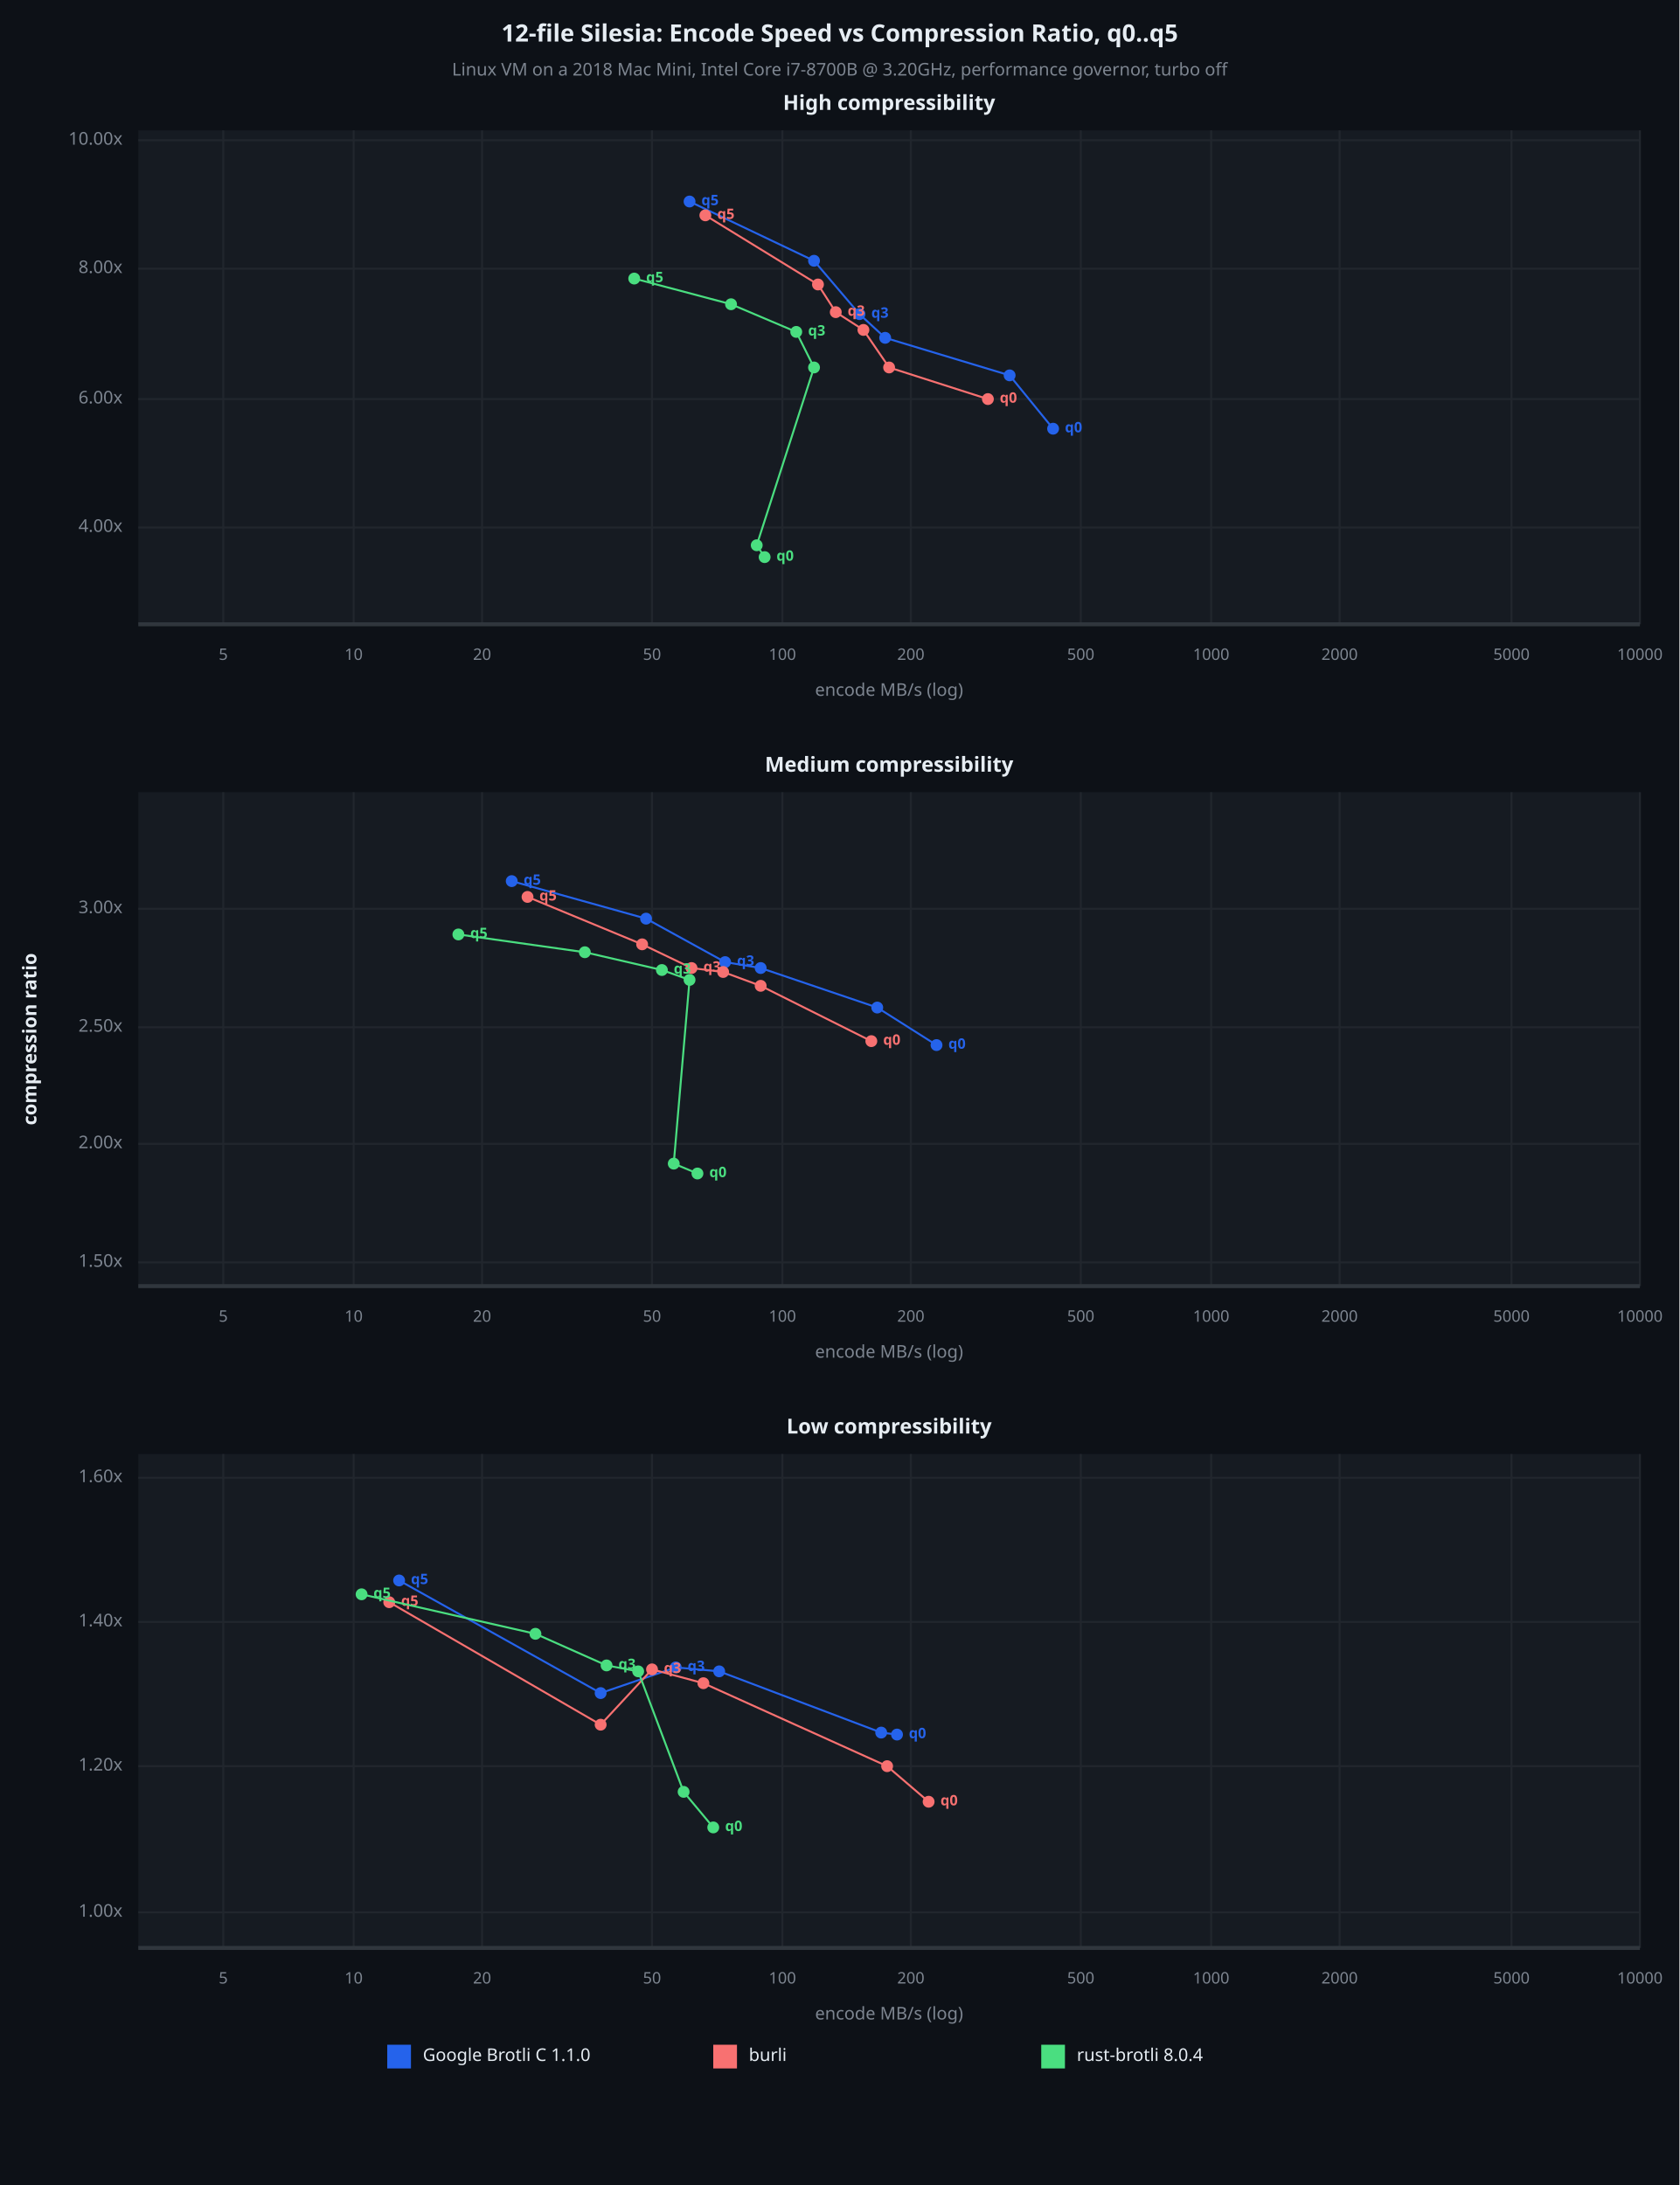
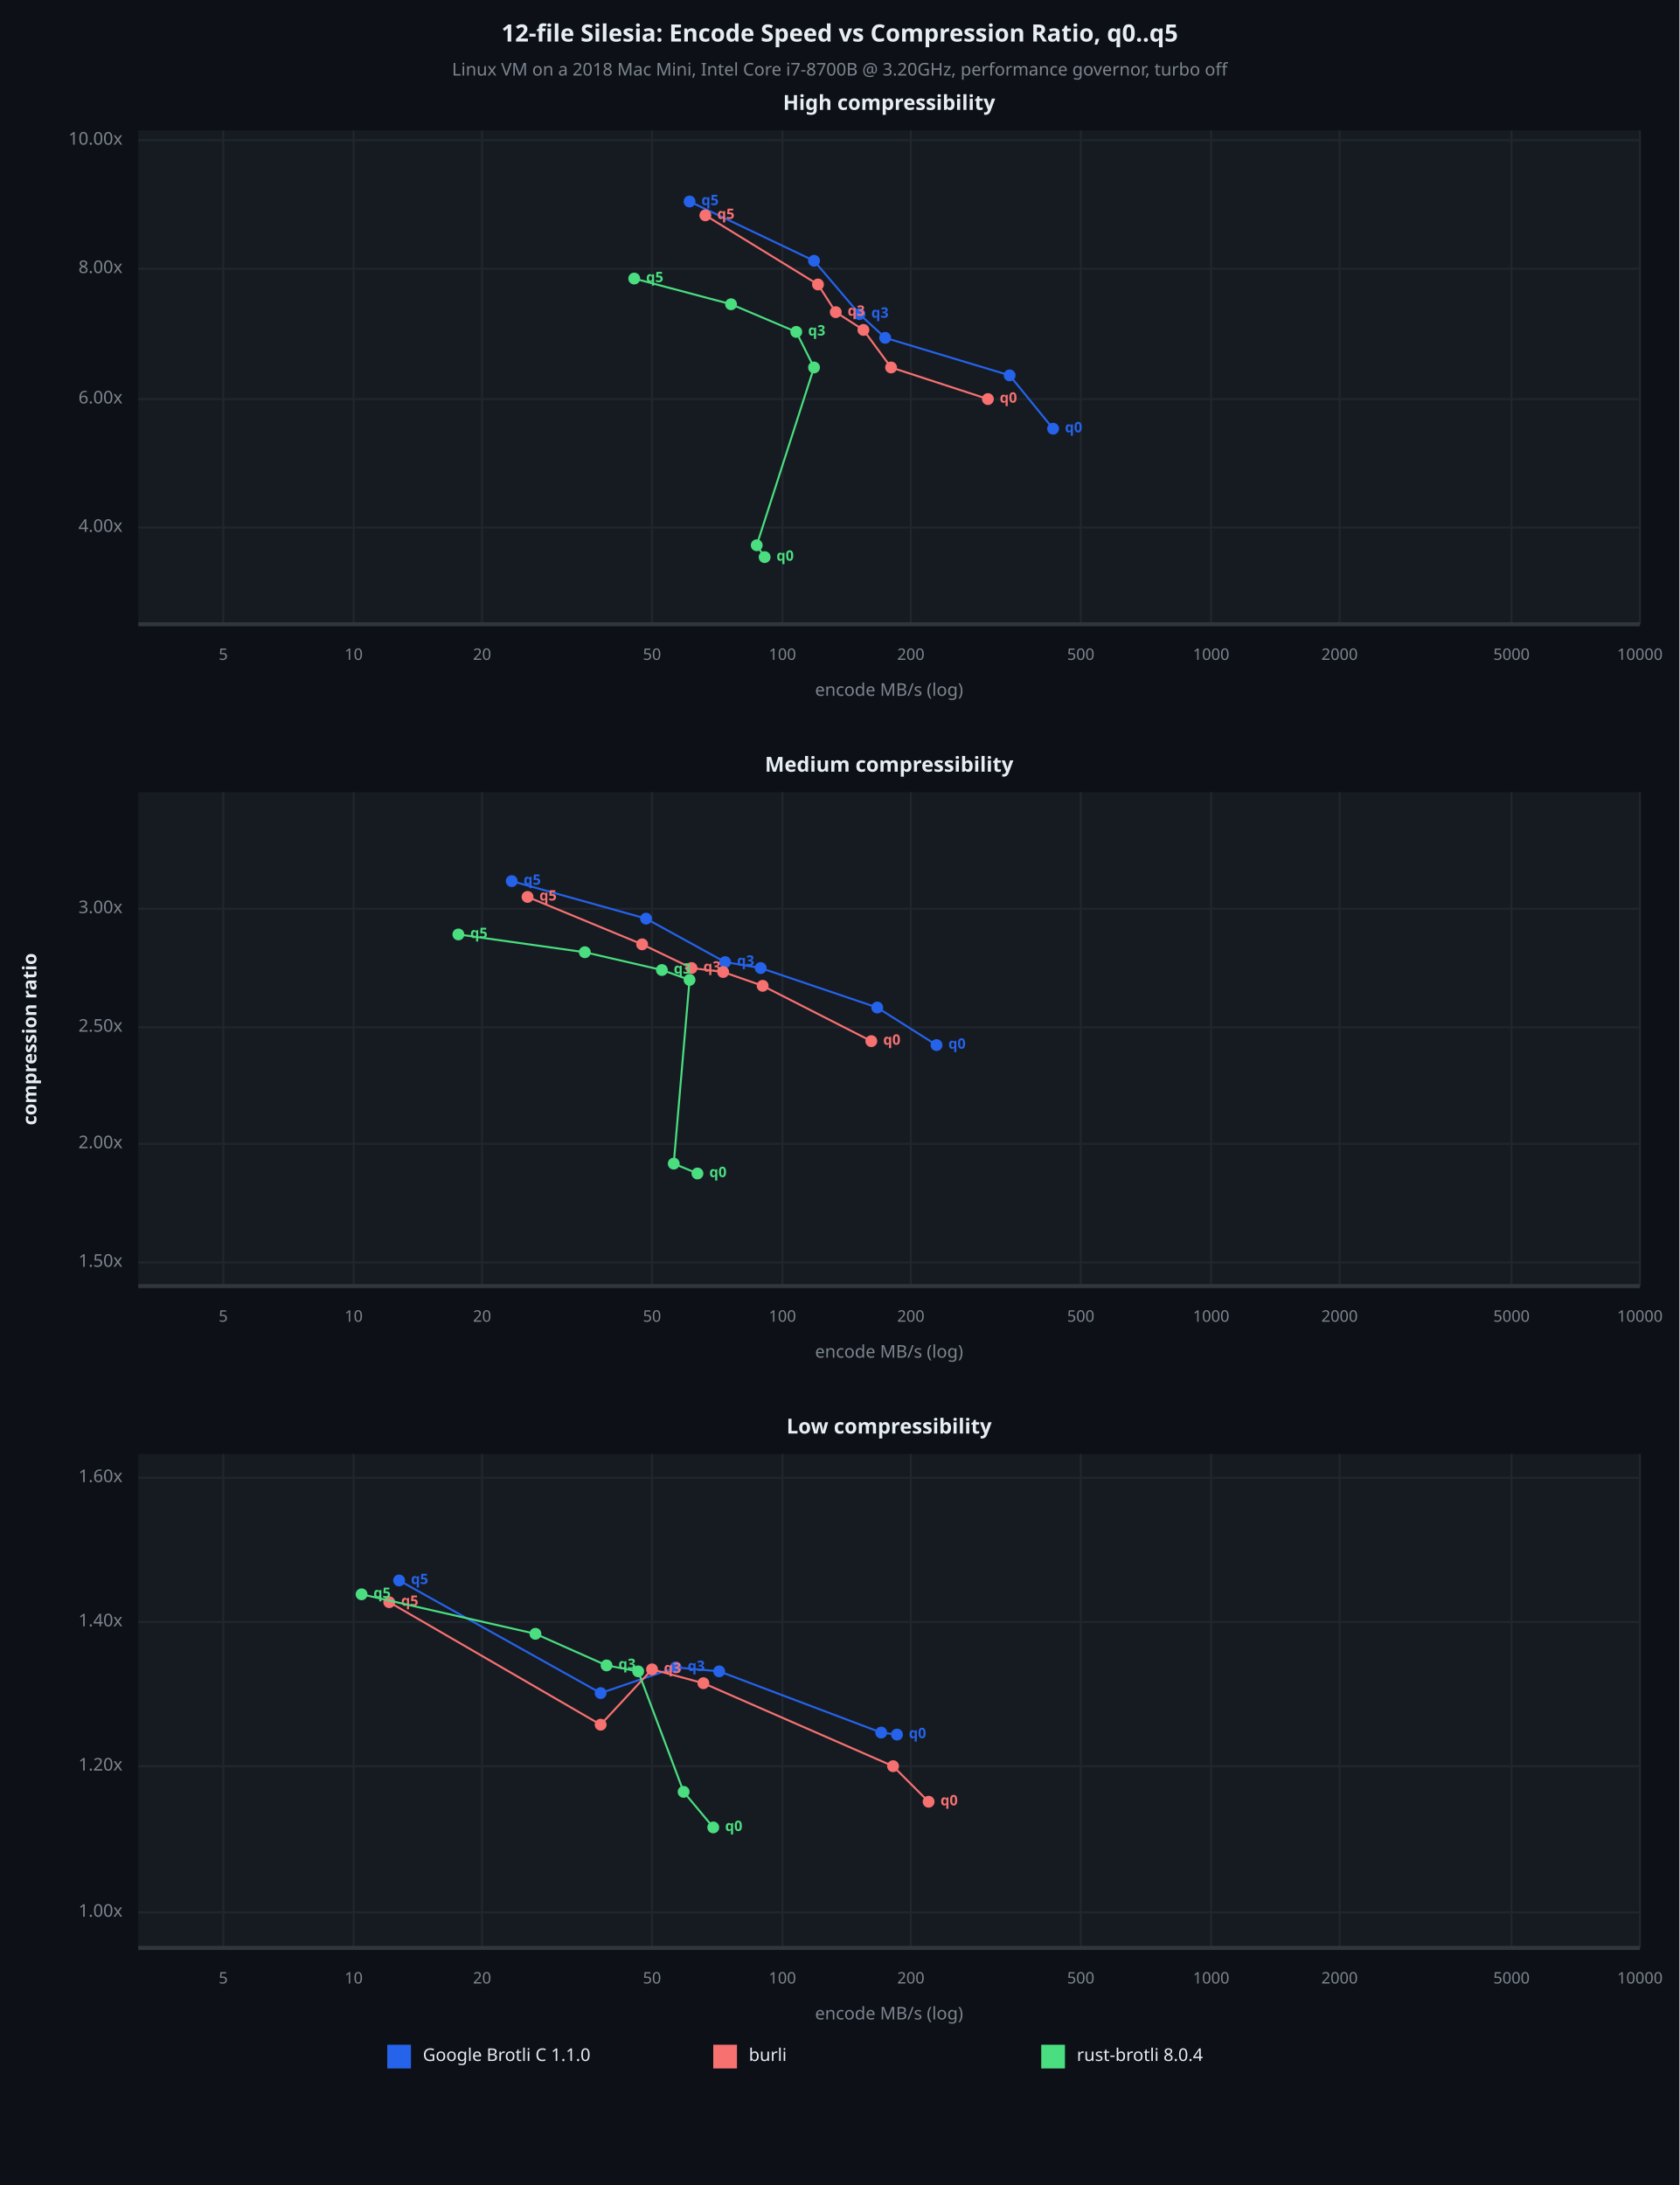
<svg xmlns="http://www.w3.org/2000/svg" viewBox="0 0 850 1106" font-family="system-ui, -apple-system, sans-serif">
  <rect x="0" y="0" width="850" height="1106" opacity="1" fill="#0D1117" stroke="none" />
  <text x="425" y="18" dy="0.5ex" text-anchor="middle" font-family="sans-serif" font-size="12.097" opacity="1" fill="#E6EDF3" font-weight="bold">
12-file Silesia: Encode Speed vs Compression Ratio, q0..q5
</text>
  <text x="425" y="36" dy="0.5ex" text-anchor="middle" font-family="sans-serif" font-size="8.871" opacity="1" fill="#7D8590">
Linux VM on a 2018 Mac Mini, Intel Core i7-8700B @ 3.20GHz, performance governor, turbo off
</text>
  <rect x="70" y="66" width="760" height="250" opacity="1" fill="#161B22" stroke="none" />
  <text x="450" y="53" dy="0.5ex" text-anchor="middle" font-family="sans-serif" font-size="10.484" opacity="1" fill="#E6EDF3" font-weight="bold">
High compressibility
</text>
  <polyline fill="none" opacity="1" stroke="#21262D" stroke-width="1" points="113,66 113,316 " />
  <text x="113" y="332" dy="0.5ex" text-anchor="middle" font-family="sans-serif" font-size="8.065" opacity="1" fill="#7D8590">
5
</text>
  <polyline fill="none" opacity="1" stroke="#21262D" stroke-width="1" points="179,66 179,316 " />
  <text x="179" y="332" dy="0.5ex" text-anchor="middle" font-family="sans-serif" font-size="8.065" opacity="1" fill="#7D8590">
10
</text>
  <polyline fill="none" opacity="1" stroke="#21262D" stroke-width="1" points="244,66 244,316 " />
  <text x="244" y="332" dy="0.5ex" text-anchor="middle" font-family="sans-serif" font-size="8.065" opacity="1" fill="#7D8590">
20
</text>
  <polyline fill="none" opacity="1" stroke="#21262D" stroke-width="1" points="330,66 330,316 " />
  <text x="330" y="332" dy="0.5ex" text-anchor="middle" font-family="sans-serif" font-size="8.065" opacity="1" fill="#7D8590">
50
</text>
  <polyline fill="none" opacity="1" stroke="#21262D" stroke-width="1" points="396,66 396,316 " />
  <text x="396" y="332" dy="0.5ex" text-anchor="middle" font-family="sans-serif" font-size="8.065" opacity="1" fill="#7D8590">
100
</text>
  <polyline fill="none" opacity="1" stroke="#21262D" stroke-width="1" points="461,66 461,316 " />
  <text x="461" y="332" dy="0.5ex" text-anchor="middle" font-family="sans-serif" font-size="8.065" opacity="1" fill="#7D8590">
200
</text>
  <polyline fill="none" opacity="1" stroke="#21262D" stroke-width="1" points="547,66 547,316 " />
  <text x="547" y="332" dy="0.5ex" text-anchor="middle" font-family="sans-serif" font-size="8.065" opacity="1" fill="#7D8590">
500
</text>
  <polyline fill="none" opacity="1" stroke="#21262D" stroke-width="1" points="613,66 613,316 " />
  <text x="613" y="332" dy="0.5ex" text-anchor="middle" font-family="sans-serif" font-size="8.065" opacity="1" fill="#7D8590">
1000
</text>
  <polyline fill="none" opacity="1" stroke="#21262D" stroke-width="1" points="678,66 678,316 " />
  <text x="678" y="332" dy="0.5ex" text-anchor="middle" font-family="sans-serif" font-size="8.065" opacity="1" fill="#7D8590">
2000
</text>
  <polyline fill="none" opacity="1" stroke="#21262D" stroke-width="1" points="765,66 765,316 " />
  <text x="765" y="332" dy="0.5ex" text-anchor="middle" font-family="sans-serif" font-size="8.065" opacity="1" fill="#7D8590">
5000
</text>
  <polyline fill="none" opacity="1" stroke="#21262D" stroke-width="1" points="830,66 830,316 " />
  <text x="830" y="332" dy="0.5ex" text-anchor="middle" font-family="sans-serif" font-size="8.065" opacity="1" fill="#7D8590">
10000
</text>
  <polyline fill="none" opacity="1" stroke="#21262D" stroke-width="1" points="70,267 830,267 " />
  <text x="62" y="267" dy="0.5ex" text-anchor="end" font-family="sans-serif" font-size="8.871" opacity="1" fill="#7D8590">
4.00x
</text>
  <polyline fill="none" opacity="1" stroke="#21262D" stroke-width="1" points="70,202 830,202 " />
  <text x="62" y="202" dy="0.5ex" text-anchor="end" font-family="sans-serif" font-size="8.871" opacity="1" fill="#7D8590">
6.00x
</text>
  <polyline fill="none" opacity="1" stroke="#21262D" stroke-width="1" points="70,136 830,136 " />
  <text x="62" y="136" dy="0.5ex" text-anchor="end" font-family="sans-serif" font-size="8.871" opacity="1" fill="#7D8590">
8.00x
</text>
  <polyline fill="none" opacity="1" stroke="#21262D" stroke-width="1" points="70,71 830,71 " />
  <text x="62" y="71" dy="0.5ex" text-anchor="end" font-family="sans-serif" font-size="8.871" opacity="1" fill="#7D8590">
10.00x
</text>
  <polyline fill="none" opacity="1" stroke="#30363D" stroke-width="2" points="70,316 830,316 " />
  <polyline fill="none" opacity="1" stroke="#2563EB" stroke-width="1" points="533,217 511,190 448,171 435,159 412,132 349,102 " />
  <circle cx="533" cy="217" r="3" opacity="1" fill="#2563EB" stroke="none" stroke-width="1" />
  <text x="539" y="217" dy="0.5ex" text-anchor="start" font-family="sans-serif" font-size="7.258" opacity="1" fill="#2563EB" font-weight="bold">
q0
</text>
  <circle cx="511" cy="190" r="3" opacity="1" fill="#2563EB" stroke="none" stroke-width="1" />
  <circle cx="448" cy="171" r="3" opacity="1" fill="#2563EB" stroke="none" stroke-width="1" />
  <circle cx="435" cy="159" r="3" opacity="1" fill="#2563EB" stroke="none" stroke-width="1" />
  <text x="441" y="159" dy="0.5ex" text-anchor="start" font-family="sans-serif" font-size="7.258" opacity="1" fill="#2563EB" font-weight="bold">
q3
</text>
  <circle cx="412" cy="132" r="3" opacity="1" fill="#2563EB" stroke="none" stroke-width="1" />
  <circle cx="349" cy="102" r="3" opacity="1" fill="#2563EB" stroke="none" stroke-width="1" />
  <text x="355" y="102" dy="0.5ex" text-anchor="start" font-family="sans-serif" font-size="7.258" opacity="1" fill="#2563EB" font-weight="bold">
q5
</text>
-   <polyline fill="none" opacity="1" stroke="#F87171" stroke-width="1" points="500,202 450,186 437,167 423,158 414,144 357,109 " />
+   <polyline fill="none" opacity="1" stroke="#F87171" stroke-width="1" points="500,202 451,186 437,167 423,158 414,144 357,109 " />
  <circle cx="500" cy="202" r="3" opacity="1" fill="#F87171" stroke="none" stroke-width="1" />
  <text x="506" y="202" dy="0.5ex" text-anchor="start" font-family="sans-serif" font-size="7.258" opacity="1" fill="#F87171" font-weight="bold">
q0
</text>
-   <circle cx="450" cy="186" r="3" opacity="1" fill="#F87171" stroke="none" stroke-width="1" />
+   <circle cx="451" cy="186" r="3" opacity="1" fill="#F87171" stroke="none" stroke-width="1" />
  <circle cx="437" cy="167" r="3" opacity="1" fill="#F87171" stroke="none" stroke-width="1" />
  <circle cx="423" cy="158" r="3" opacity="1" fill="#F87171" stroke="none" stroke-width="1" />
  <text x="429" y="158" dy="0.5ex" text-anchor="start" font-family="sans-serif" font-size="7.258" opacity="1" fill="#F87171" font-weight="bold">
q3
</text>
  <circle cx="414" cy="144" r="3" opacity="1" fill="#F87171" stroke="none" stroke-width="1" />
  <circle cx="357" cy="109" r="3" opacity="1" fill="#F87171" stroke="none" stroke-width="1" />
  <text x="363" y="109" dy="0.5ex" text-anchor="start" font-family="sans-serif" font-size="7.258" opacity="1" fill="#F87171" font-weight="bold">
q5
</text>
  <polyline fill="none" opacity="1" stroke="#4ADE80" stroke-width="1" points="387,282 383,276 412,186 403,168 370,154 321,141 " />
  <circle cx="387" cy="282" r="3" opacity="1" fill="#4ADE80" stroke="none" stroke-width="1" />
  <text x="393" y="282" dy="0.5ex" text-anchor="start" font-family="sans-serif" font-size="7.258" opacity="1" fill="#4ADE80" font-weight="bold">
q0
</text>
  <circle cx="383" cy="276" r="3" opacity="1" fill="#4ADE80" stroke="none" stroke-width="1" />
  <circle cx="412" cy="186" r="3" opacity="1" fill="#4ADE80" stroke="none" stroke-width="1" />
  <circle cx="403" cy="168" r="3" opacity="1" fill="#4ADE80" stroke="none" stroke-width="1" />
  <text x="409" y="168" dy="0.5ex" text-anchor="start" font-family="sans-serif" font-size="7.258" opacity="1" fill="#4ADE80" font-weight="bold">
q3
</text>
  <circle cx="370" cy="154" r="3" opacity="1" fill="#4ADE80" stroke="none" stroke-width="1" />
  <circle cx="321" cy="141" r="3" opacity="1" fill="#4ADE80" stroke="none" stroke-width="1" />
  <text x="327" y="141" dy="0.5ex" text-anchor="start" font-family="sans-serif" font-size="7.258" opacity="1" fill="#4ADE80" font-weight="bold">
q5
</text>
  <text x="450" y="350" dy="0.5ex" text-anchor="middle" font-family="sans-serif" font-size="8.871" opacity="1" fill="#7D8590">
encode MB/s (log)
</text>
  <rect x="70" y="401" width="760" height="250" opacity="1" fill="#161B22" stroke="none" />
  <text x="450" y="388" dy="0.5ex" text-anchor="middle" font-family="sans-serif" font-size="10.484" opacity="1" fill="#E6EDF3" font-weight="bold">
Medium compressibility
</text>
  <polyline fill="none" opacity="1" stroke="#21262D" stroke-width="1" points="113,401 113,651 " />
  <text x="113" y="667" dy="0.5ex" text-anchor="middle" font-family="sans-serif" font-size="8.065" opacity="1" fill="#7D8590">
5
</text>
  <polyline fill="none" opacity="1" stroke="#21262D" stroke-width="1" points="179,401 179,651 " />
  <text x="179" y="667" dy="0.5ex" text-anchor="middle" font-family="sans-serif" font-size="8.065" opacity="1" fill="#7D8590">
10
</text>
  <polyline fill="none" opacity="1" stroke="#21262D" stroke-width="1" points="244,401 244,651 " />
  <text x="244" y="667" dy="0.5ex" text-anchor="middle" font-family="sans-serif" font-size="8.065" opacity="1" fill="#7D8590">
20
</text>
  <polyline fill="none" opacity="1" stroke="#21262D" stroke-width="1" points="330,401 330,651 " />
  <text x="330" y="667" dy="0.5ex" text-anchor="middle" font-family="sans-serif" font-size="8.065" opacity="1" fill="#7D8590">
50
</text>
  <polyline fill="none" opacity="1" stroke="#21262D" stroke-width="1" points="396,401 396,651 " />
  <text x="396" y="667" dy="0.5ex" text-anchor="middle" font-family="sans-serif" font-size="8.065" opacity="1" fill="#7D8590">
100
</text>
  <polyline fill="none" opacity="1" stroke="#21262D" stroke-width="1" points="461,401 461,651 " />
  <text x="461" y="667" dy="0.5ex" text-anchor="middle" font-family="sans-serif" font-size="8.065" opacity="1" fill="#7D8590">
200
</text>
  <polyline fill="none" opacity="1" stroke="#21262D" stroke-width="1" points="547,401 547,651 " />
  <text x="547" y="667" dy="0.5ex" text-anchor="middle" font-family="sans-serif" font-size="8.065" opacity="1" fill="#7D8590">
500
</text>
  <polyline fill="none" opacity="1" stroke="#21262D" stroke-width="1" points="613,401 613,651 " />
  <text x="613" y="667" dy="0.5ex" text-anchor="middle" font-family="sans-serif" font-size="8.065" opacity="1" fill="#7D8590">
1000
</text>
  <polyline fill="none" opacity="1" stroke="#21262D" stroke-width="1" points="678,401 678,651 " />
  <text x="678" y="667" dy="0.5ex" text-anchor="middle" font-family="sans-serif" font-size="8.065" opacity="1" fill="#7D8590">
2000
</text>
  <polyline fill="none" opacity="1" stroke="#21262D" stroke-width="1" points="765,401 765,651 " />
  <text x="765" y="667" dy="0.5ex" text-anchor="middle" font-family="sans-serif" font-size="8.065" opacity="1" fill="#7D8590">
5000
</text>
  <polyline fill="none" opacity="1" stroke="#21262D" stroke-width="1" points="830,401 830,651 " />
  <text x="830" y="667" dy="0.5ex" text-anchor="middle" font-family="sans-serif" font-size="8.065" opacity="1" fill="#7D8590">
10000
</text>
  <polyline fill="none" opacity="1" stroke="#21262D" stroke-width="1" points="70,639 830,639 " />
  <text x="62" y="639" dy="0.5ex" text-anchor="end" font-family="sans-serif" font-size="8.871" opacity="1" fill="#7D8590">
1.50x
</text>
  <polyline fill="none" opacity="1" stroke="#21262D" stroke-width="1" points="70,579 830,579 " />
  <text x="62" y="579" dy="0.5ex" text-anchor="end" font-family="sans-serif" font-size="8.871" opacity="1" fill="#7D8590">
2.00x
</text>
  <polyline fill="none" opacity="1" stroke="#21262D" stroke-width="1" points="70,520 830,520 " />
  <text x="62" y="520" dy="0.5ex" text-anchor="end" font-family="sans-serif" font-size="8.871" opacity="1" fill="#7D8590">
2.50x
</text>
  <polyline fill="none" opacity="1" stroke="#21262D" stroke-width="1" points="70,460 830,460 " />
  <text x="62" y="460" dy="0.5ex" text-anchor="end" font-family="sans-serif" font-size="8.871" opacity="1" fill="#7D8590">
3.00x
</text>
  <polyline fill="none" opacity="1" stroke="#30363D" stroke-width="2" points="70,651 830,651 " />
  <polyline fill="none" opacity="1" stroke="#2563EB" stroke-width="1" points="474,529 444,510 385,490 367,487 327,465 259,446 " />
  <circle cx="474" cy="529" r="3" opacity="1" fill="#2563EB" stroke="none" stroke-width="1" />
  <text x="480" y="529" dy="0.5ex" text-anchor="start" font-family="sans-serif" font-size="7.258" opacity="1" fill="#2563EB" font-weight="bold">
q0
</text>
  <circle cx="444" cy="510" r="3" opacity="1" fill="#2563EB" stroke="none" stroke-width="1" />
  <circle cx="385" cy="490" r="3" opacity="1" fill="#2563EB" stroke="none" stroke-width="1" />
  <circle cx="367" cy="487" r="3" opacity="1" fill="#2563EB" stroke="none" stroke-width="1" />
  <text x="373" y="487" dy="0.5ex" text-anchor="start" font-family="sans-serif" font-size="7.258" opacity="1" fill="#2563EB" font-weight="bold">
q3
</text>
  <circle cx="327" cy="465" r="3" opacity="1" fill="#2563EB" stroke="none" stroke-width="1" />
  <circle cx="259" cy="446" r="3" opacity="1" fill="#2563EB" stroke="none" stroke-width="1" />
  <text x="265" y="446" dy="0.5ex" text-anchor="start" font-family="sans-serif" font-size="7.258" opacity="1" fill="#2563EB" font-weight="bold">
q5
</text>
-   <polyline fill="none" opacity="1" stroke="#F87171" stroke-width="1" points="441,527 385,499 366,492 350,490 325,478 267,454 " />
+   <polyline fill="none" opacity="1" stroke="#F87171" stroke-width="1" points="441,527 386,499 366,492 350,490 325,478 267,454 " />
  <circle cx="441" cy="527" r="3" opacity="1" fill="#F87171" stroke="none" stroke-width="1" />
  <text x="447" y="527" dy="0.5ex" text-anchor="start" font-family="sans-serif" font-size="7.258" opacity="1" fill="#F87171" font-weight="bold">
q0
</text>
-   <circle cx="385" cy="499" r="3" opacity="1" fill="#F87171" stroke="none" stroke-width="1" />
+   <circle cx="386" cy="499" r="3" opacity="1" fill="#F87171" stroke="none" stroke-width="1" />
  <circle cx="366" cy="492" r="3" opacity="1" fill="#F87171" stroke="none" stroke-width="1" />
  <circle cx="350" cy="490" r="3" opacity="1" fill="#F87171" stroke="none" stroke-width="1" />
  <text x="356" y="490" dy="0.5ex" text-anchor="start" font-family="sans-serif" font-size="7.258" opacity="1" fill="#F87171" font-weight="bold">
q3
</text>
  <circle cx="325" cy="478" r="3" opacity="1" fill="#F87171" stroke="none" stroke-width="1" />
  <circle cx="267" cy="454" r="3" opacity="1" fill="#F87171" stroke="none" stroke-width="1" />
  <text x="273" y="454" dy="0.5ex" text-anchor="start" font-family="sans-serif" font-size="7.258" opacity="1" fill="#F87171" font-weight="bold">
q5
</text>
  <polyline fill="none" opacity="1" stroke="#4ADE80" stroke-width="1" points="353,594 341,589 349,496 335,491 296,482 232,473 " />
  <circle cx="353" cy="594" r="3" opacity="1" fill="#4ADE80" stroke="none" stroke-width="1" />
  <text x="359" y="594" dy="0.5ex" text-anchor="start" font-family="sans-serif" font-size="7.258" opacity="1" fill="#4ADE80" font-weight="bold">
q0
</text>
  <circle cx="341" cy="589" r="3" opacity="1" fill="#4ADE80" stroke="none" stroke-width="1" />
  <circle cx="349" cy="496" r="3" opacity="1" fill="#4ADE80" stroke="none" stroke-width="1" />
  <circle cx="335" cy="491" r="3" opacity="1" fill="#4ADE80" stroke="none" stroke-width="1" />
  <text x="341" y="491" dy="0.5ex" text-anchor="start" font-family="sans-serif" font-size="7.258" opacity="1" fill="#4ADE80" font-weight="bold">
q3
</text>
  <circle cx="296" cy="482" r="3" opacity="1" fill="#4ADE80" stroke="none" stroke-width="1" />
  <circle cx="232" cy="473" r="3" opacity="1" fill="#4ADE80" stroke="none" stroke-width="1" />
  <text x="238" y="473" dy="0.5ex" text-anchor="start" font-family="sans-serif" font-size="7.258" opacity="1" fill="#4ADE80" font-weight="bold">
q5
</text>
  <text x="450" y="685" dy="0.5ex" text-anchor="middle" font-family="sans-serif" font-size="8.871" opacity="1" fill="#7D8590">
encode MB/s (log)
</text>
  <rect x="70" y="736" width="760" height="250" opacity="1" fill="#161B22" stroke="none" />
  <text x="450" y="723" dy="0.5ex" text-anchor="middle" font-family="sans-serif" font-size="10.484" opacity="1" fill="#E6EDF3" font-weight="bold">
Low compressibility
</text>
  <polyline fill="none" opacity="1" stroke="#21262D" stroke-width="1" points="113,736 113,986 " />
  <text x="113" y="1002" dy="0.5ex" text-anchor="middle" font-family="sans-serif" font-size="8.065" opacity="1" fill="#7D8590">
5
</text>
  <polyline fill="none" opacity="1" stroke="#21262D" stroke-width="1" points="179,736 179,986 " />
  <text x="179" y="1002" dy="0.5ex" text-anchor="middle" font-family="sans-serif" font-size="8.065" opacity="1" fill="#7D8590">
10
</text>
  <polyline fill="none" opacity="1" stroke="#21262D" stroke-width="1" points="244,736 244,986 " />
  <text x="244" y="1002" dy="0.5ex" text-anchor="middle" font-family="sans-serif" font-size="8.065" opacity="1" fill="#7D8590">
20
</text>
  <polyline fill="none" opacity="1" stroke="#21262D" stroke-width="1" points="330,736 330,986 " />
  <text x="330" y="1002" dy="0.5ex" text-anchor="middle" font-family="sans-serif" font-size="8.065" opacity="1" fill="#7D8590">
50
</text>
  <polyline fill="none" opacity="1" stroke="#21262D" stroke-width="1" points="396,736 396,986 " />
  <text x="396" y="1002" dy="0.5ex" text-anchor="middle" font-family="sans-serif" font-size="8.065" opacity="1" fill="#7D8590">
100
</text>
  <polyline fill="none" opacity="1" stroke="#21262D" stroke-width="1" points="461,736 461,986 " />
  <text x="461" y="1002" dy="0.5ex" text-anchor="middle" font-family="sans-serif" font-size="8.065" opacity="1" fill="#7D8590">
200
</text>
  <polyline fill="none" opacity="1" stroke="#21262D" stroke-width="1" points="547,736 547,986 " />
  <text x="547" y="1002" dy="0.5ex" text-anchor="middle" font-family="sans-serif" font-size="8.065" opacity="1" fill="#7D8590">
500
</text>
  <polyline fill="none" opacity="1" stroke="#21262D" stroke-width="1" points="613,736 613,986 " />
  <text x="613" y="1002" dy="0.5ex" text-anchor="middle" font-family="sans-serif" font-size="8.065" opacity="1" fill="#7D8590">
1000
</text>
  <polyline fill="none" opacity="1" stroke="#21262D" stroke-width="1" points="678,736 678,986 " />
  <text x="678" y="1002" dy="0.5ex" text-anchor="middle" font-family="sans-serif" font-size="8.065" opacity="1" fill="#7D8590">
2000
</text>
  <polyline fill="none" opacity="1" stroke="#21262D" stroke-width="1" points="765,736 765,986 " />
  <text x="765" y="1002" dy="0.5ex" text-anchor="middle" font-family="sans-serif" font-size="8.065" opacity="1" fill="#7D8590">
5000
</text>
  <polyline fill="none" opacity="1" stroke="#21262D" stroke-width="1" points="830,736 830,986 " />
  <text x="830" y="1002" dy="0.5ex" text-anchor="middle" font-family="sans-serif" font-size="8.065" opacity="1" fill="#7D8590">
10000
</text>
  <polyline fill="none" opacity="1" stroke="#21262D" stroke-width="1" points="70,968 830,968 " />
  <text x="62" y="968" dy="0.5ex" text-anchor="end" font-family="sans-serif" font-size="8.871" opacity="1" fill="#7D8590">
1.00x
</text>
  <polyline fill="none" opacity="1" stroke="#21262D" stroke-width="1" points="70,894 830,894 " />
  <text x="62" y="894" dy="0.5ex" text-anchor="end" font-family="sans-serif" font-size="8.871" opacity="1" fill="#7D8590">
1.20x
</text>
  <polyline fill="none" opacity="1" stroke="#21262D" stroke-width="1" points="70,821 830,821 " />
  <text x="62" y="821" dy="0.5ex" text-anchor="end" font-family="sans-serif" font-size="8.871" opacity="1" fill="#7D8590">
1.40x
</text>
  <polyline fill="none" opacity="1" stroke="#21262D" stroke-width="1" points="70,748 830,748 " />
  <text x="62" y="748" dy="0.5ex" text-anchor="end" font-family="sans-serif" font-size="8.871" opacity="1" fill="#7D8590">
1.60x
</text>
  <polyline fill="none" opacity="1" stroke="#30363D" stroke-width="2" points="70,986 830,986 " />
  <polyline fill="none" opacity="1" stroke="#2563EB" stroke-width="1" points="454,878 446,877 364,846 342,844 304,857 202,800 " />
  <circle cx="454" cy="878" r="3" opacity="1" fill="#2563EB" stroke="none" stroke-width="1" />
  <text x="460" y="878" dy="0.5ex" text-anchor="start" font-family="sans-serif" font-size="7.258" opacity="1" fill="#2563EB" font-weight="bold">
q0
</text>
  <circle cx="446" cy="877" r="3" opacity="1" fill="#2563EB" stroke="none" stroke-width="1" />
  <circle cx="364" cy="846" r="3" opacity="1" fill="#2563EB" stroke="none" stroke-width="1" />
  <circle cx="342" cy="844" r="3" opacity="1" fill="#2563EB" stroke="none" stroke-width="1" />
  <text x="348" y="844" dy="0.5ex" text-anchor="start" font-family="sans-serif" font-size="7.258" opacity="1" fill="#2563EB" font-weight="bold">
q3
</text>
  <circle cx="304" cy="857" r="3" opacity="1" fill="#2563EB" stroke="none" stroke-width="1" />
  <circle cx="202" cy="800" r="3" opacity="1" fill="#2563EB" stroke="none" stroke-width="1" />
  <text x="208" y="800" dy="0.5ex" text-anchor="start" font-family="sans-serif" font-size="7.258" opacity="1" fill="#2563EB" font-weight="bold">
q5
</text>
-   <polyline fill="none" opacity="1" stroke="#F87171" stroke-width="1" points="470,912 449,894 356,852 330,845 304,873 197,811 " />
+   <polyline fill="none" opacity="1" stroke="#F87171" stroke-width="1" points="470,912 452,894 356,852 330,845 304,873 197,811 " />
  <circle cx="470" cy="912" r="3" opacity="1" fill="#F87171" stroke="none" stroke-width="1" />
  <text x="476" y="912" dy="0.5ex" text-anchor="start" font-family="sans-serif" font-size="7.258" opacity="1" fill="#F87171" font-weight="bold">
q0
</text>
-   <circle cx="449" cy="894" r="3" opacity="1" fill="#F87171" stroke="none" stroke-width="1" />
+   <circle cx="452" cy="894" r="3" opacity="1" fill="#F87171" stroke="none" stroke-width="1" />
  <circle cx="356" cy="852" r="3" opacity="1" fill="#F87171" stroke="none" stroke-width="1" />
  <circle cx="330" cy="845" r="3" opacity="1" fill="#F87171" stroke="none" stroke-width="1" />
  <text x="336" y="845" dy="0.5ex" text-anchor="start" font-family="sans-serif" font-size="7.258" opacity="1" fill="#F87171" font-weight="bold">
q3
</text>
  <circle cx="304" cy="873" r="3" opacity="1" fill="#F87171" stroke="none" stroke-width="1" />
  <circle cx="197" cy="811" r="3" opacity="1" fill="#F87171" stroke="none" stroke-width="1" />
  <text x="203" y="811" dy="0.5ex" text-anchor="start" font-family="sans-serif" font-size="7.258" opacity="1" fill="#F87171" font-weight="bold">
q5
</text>
  <polyline fill="none" opacity="1" stroke="#4ADE80" stroke-width="1" points="361,925 346,907 323,846 307,843 271,827 183,807 " />
  <circle cx="361" cy="925" r="3" opacity="1" fill="#4ADE80" stroke="none" stroke-width="1" />
  <text x="367" y="925" dy="0.5ex" text-anchor="start" font-family="sans-serif" font-size="7.258" opacity="1" fill="#4ADE80" font-weight="bold">
q0
</text>
  <circle cx="346" cy="907" r="3" opacity="1" fill="#4ADE80" stroke="none" stroke-width="1" />
  <circle cx="323" cy="846" r="3" opacity="1" fill="#4ADE80" stroke="none" stroke-width="1" />
  <circle cx="307" cy="843" r="3" opacity="1" fill="#4ADE80" stroke="none" stroke-width="1" />
  <text x="313" y="843" dy="0.5ex" text-anchor="start" font-family="sans-serif" font-size="7.258" opacity="1" fill="#4ADE80" font-weight="bold">
q3
</text>
  <circle cx="271" cy="827" r="3" opacity="1" fill="#4ADE80" stroke="none" stroke-width="1" />
  <circle cx="183" cy="807" r="3" opacity="1" fill="#4ADE80" stroke="none" stroke-width="1" />
  <text x="189" y="807" dy="0.5ex" text-anchor="start" font-family="sans-serif" font-size="7.258" opacity="1" fill="#4ADE80" font-weight="bold">
q5
</text>
  <text x="450" y="1020" dy="0.5ex" text-anchor="middle" font-family="sans-serif" font-size="8.871" opacity="1" fill="#7D8590">
encode MB/s (log)
</text>
  <text x="16" y="526" dy="0.5ex" text-anchor="middle" font-family="sans-serif" font-size="9.677" opacity="1" fill="#E6EDF3" font-weight="bold" transform="rotate(270, 16, 526)">
compression ratio
</text>
  <rect x="196" y="1035" width="12" height="12" opacity="1" fill="#2563EB" stroke="none" />
  <text x="214" y="1041" dy="0.5ex" text-anchor="start" font-family="sans-serif" font-size="8.871" opacity="1" fill="#E6EDF3">
Google Brotli C 1.1.0
</text>
  <rect x="361" y="1035" width="12" height="12" opacity="1" fill="#F87171" stroke="none" />
  <text x="379" y="1041" dy="0.5ex" text-anchor="start" font-family="sans-serif" font-size="8.871" opacity="1" fill="#E6EDF3">
burli
</text>
  <rect x="527" y="1035" width="12" height="12" opacity="1" fill="#4ADE80" stroke="none" />
  <text x="545" y="1041" dy="0.5ex" text-anchor="start" font-family="sans-serif" font-size="8.871" opacity="1" fill="#E6EDF3">
rust-brotli 8.0.4
</text>
</svg>
